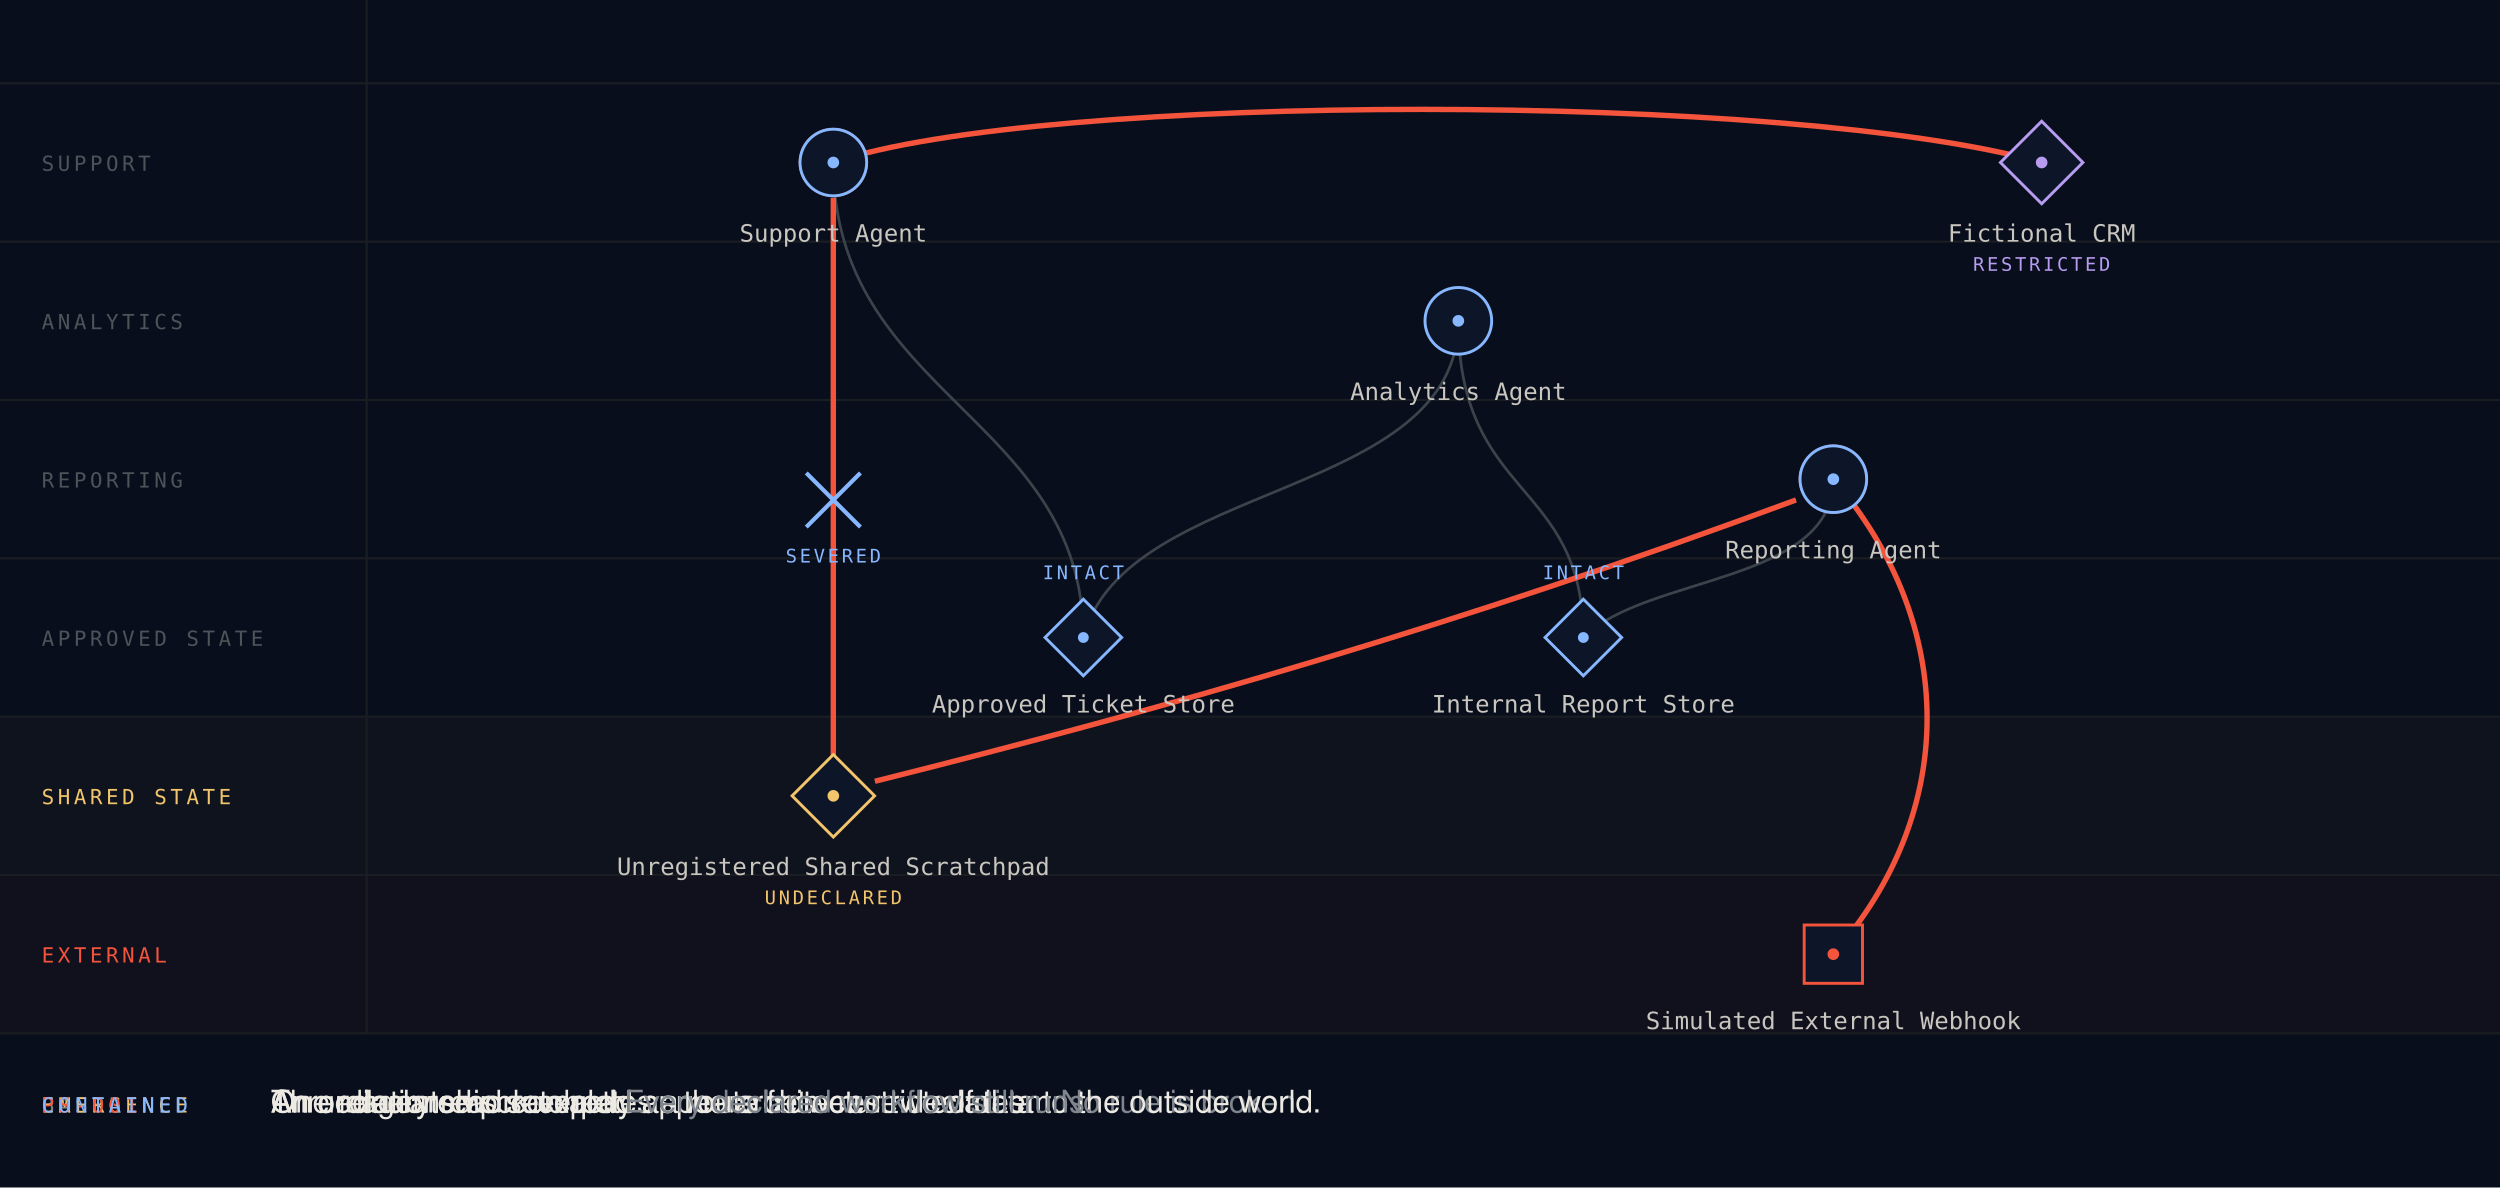
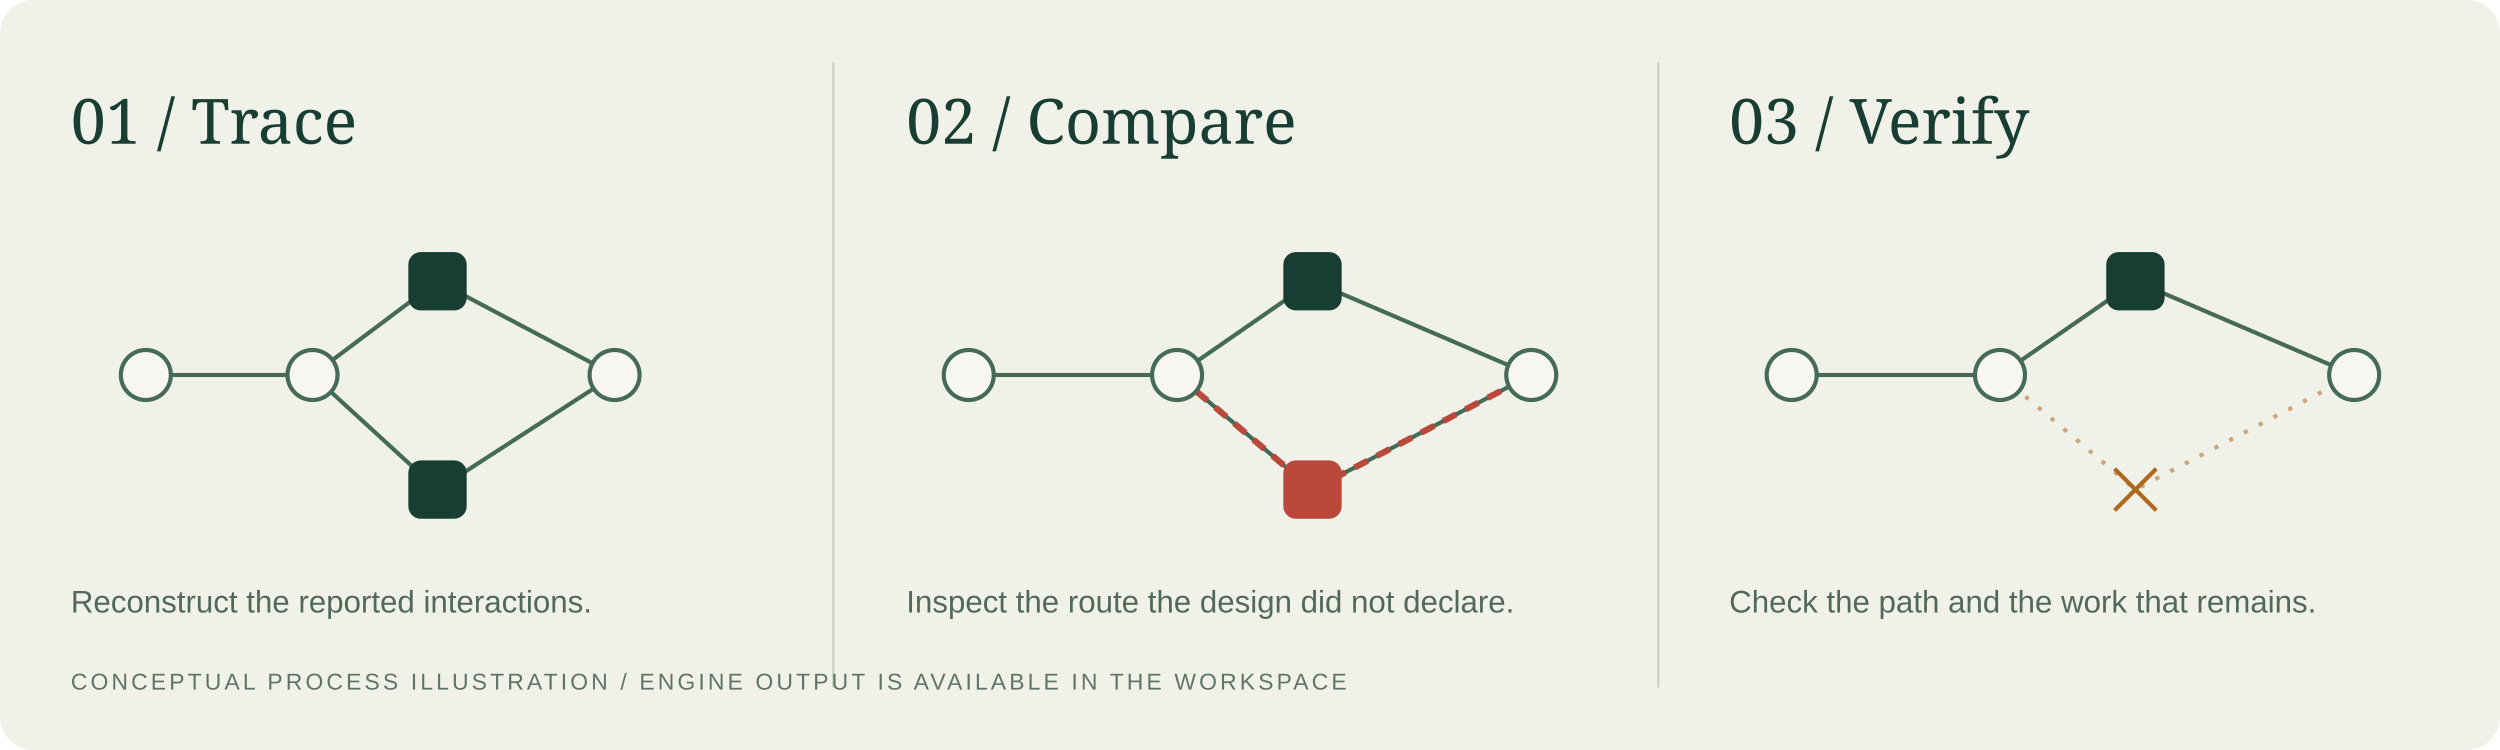
- <svg xmlns="http://www.w3.org/2000/svg" viewBox="0 0 1200 570" width="1200" height="570" role="img" aria-labelledby="t d">
-   <style>
-     .bg { fill: #080e1c; }
-     .rule { stroke: #1a1e22; stroke-width: 1; }
-     .zone { font: 10px ui-monospace, "SF Mono", Menlo, Consolas, monospace; letter-spacing: 1.7px; fill: #4d5459; }
-     .zone-untrusted { fill: #f2c46b; }
-     .zone-external { fill: #f4543c; }
-     .nlabel { font: 11.5px ui-monospace, "SF Mono", Menlo, Consolas, monospace; fill: #c9c6bf; text-anchor: middle; }
-     .nflag { font: 9px ui-monospace, "SF Mono", Menlo, Consolas, monospace; letter-spacing: 1.3px; text-anchor: middle; }
-     .glyph { fill: #0d1628; stroke-width: 1.4; }
-     .cap { font: 15px ui-sans-serif, system-ui, "Segoe UI", Helvetica, Arial, sans-serif; fill: #edeae3; }
-     .cap-dim { fill: #7e858c; }
-     .phase { font: 10px ui-monospace, "SF Mono", Menlo, Consolas, monospace; letter-spacing: 2px; }
- 
-     /* ---- one shared timeline -------------------------------------------- */
-     .declared, .amber, .risk, .sever-amber, .scratch, .cap1, .cap2, .cap3,
-     .cap4, .pulse, .tick, .keep, .implicated, .implicated-dot {
-       animation-duration: 14s;
-       animation-iteration-count: infinite;
-       animation-timing-function: linear;
-     }
- 
-     /* Declared relationships draw first and then simply persist. */
-     .declared { stroke: #3c444b; stroke-width: 1.3; fill: none; stroke-dasharray: 900; animation-name: draw-declared; }
-     @keyframes draw-declared {
-       0%   { stroke-dashoffset: 900; opacity: 0; }
-       3%   { stroke-dashoffset: 900; opacity: 1; }
-       14%  { stroke-dashoffset: 0; }
-       100% { stroke-dashoffset: 0; opacity: 1; }
-     }
- 
-     /* The undeclared resource, and the first relationship into it. */
-     .scratch { animation-name: appear-scratch; }
-     @keyframes appear-scratch {
-       0%, 26%   { opacity: 0; }
-       32%, 78%  { opacity: 1; }
-       86%, 100% { opacity: 0.28; }
-     }
- 
-     .amber { stroke: #f2c46b; stroke-width: 1.6; fill: none; stroke-dasharray: 6 5; animation-name: draw-amber; }
-     @keyframes draw-amber {
-       0%, 28%   { opacity: 0; }
-       34%, 100% { opacity: 1; }
-     }
-     .amber-late { animation-name: draw-amber-late; }
-     @keyframes draw-amber-late {
-       0%, 46%   { opacity: 0; }
-       52%, 100% { opacity: 1; }
-     }
- 
-     /* The severed relationship retracts when containment is applied. */
-     .sever-amber { stroke: #f2c46b; stroke-width: 1.6; fill: none; stroke-dasharray: 6 5; animation-name: sever; }
-     @keyframes sever {
-       0%, 28%  { opacity: 0; }
-       34%, 76% { opacity: 1; }
-       82%      { opacity: 0; }
-       100%     { opacity: 0; }
-     }
- 
-     /* The composed path: drawn hop by hop, held, then cut. */
-     .risk { stroke: #f4543c; stroke-width: 2.6; fill: none; stroke-dasharray: 1000; animation-name: draw-risk; }
-     @keyframes draw-risk {
-       0%, 56%   { stroke-dashoffset: 1000; opacity: 0; }
-       58%       { opacity: 1; }
-       68%       { stroke-dashoffset: 0; opacity: 1; }
-       76%       { stroke-dashoffset: 0; opacity: 1; }
-       82%, 100% { stroke-dashoffset: 0; opacity: 0; }
-     }
- 
-     .pulse { animation-name: pulse; transform-box: fill-box; transform-origin: center; }
-     @keyframes pulse {
-       0%, 62%   { opacity: 0; transform: scale(1); }
-       68%       { opacity: 0.6; transform: scale(1); }
-       76%       { opacity: 0; transform: scale(2.1); }
-       100%      { opacity: 0; }
-     }
- 
-     /* The declared workflow that containment must not disturb. */
-     .keep { animation-name: keep; }
-     @keyframes keep {
-       0%, 84%   { stroke: #3c444b; }
-       90%, 97%  { stroke: #86b7ff; }
-       100%      { stroke: #3c444b; }
-     }
- 
-     .tick { animation-name: tick; }
-     @keyframes tick {
-       0%, 84%   { opacity: 0; }
-       90%, 97%  { opacity: 1; }
-       100%      { opacity: 0; }
-     }
- 
-     .implicated { animation-name: implicate; }
-     @keyframes implicate {
-       0%, 56%   { stroke: #86b7ff; }
-       60%, 80%  { stroke: #f4543c; }
-       88%, 100% { stroke: #86b7ff; }
-     }
-     .implicated-dot { animation-name: implicate-dot; }
-     @keyframes implicate-dot {
-       0%, 56%   { fill: #86b7ff; }
-       60%, 80%  { fill: #f4543c; }
-       88%, 100% { fill: #86b7ff; }
-     }
- 
-     .cap1 { animation-name: c1; } @keyframes c1 { 0%, 4% { opacity: 0 } 8%, 24% { opacity: 1 } 28%, 100% { opacity: 0 } }
-     .cap2 { animation-name: c2; } @keyframes c2 { 0%, 30% { opacity: 0 } 34%, 52% { opacity: 1 } 56%, 100% { opacity: 0 } }
-     .cap3 { animation-name: c3; } @keyframes c3 { 0%, 58% { opacity: 0 } 62%, 76% { opacity: 1 } 80%, 100% { opacity: 0 } }
-     .cap4 { animation-name: c4; } @keyframes c4 { 0%, 82% { opacity: 0 } 86%, 97% { opacity: 1 } 100% { opacity: 0 } }
- 
-     /* Anyone who asked the system for less motion gets the end state, held. */
-     @media (prefers-reduced-motion: reduce) {
-       .declared, .amber, .risk, .sever-amber, .scratch, .cap1, .cap2, .cap3,
-       .cap4, .pulse, .tick, .keep, .implicated, .implicated-dot { animation: none; }
-       .implicated { stroke: #f4543c; }
-       .implicated-dot { fill: #f4543c; }
-       .risk, .pulse, .cap1, .cap2, .cap4, .tick { opacity: 0; }
-       .declared { stroke-dashoffset: 0; opacity: 1; }
-       .amber, .sever-amber, .scratch, .cap3 { opacity: 1; }
-     }
-   </style>
-   <rect class="bg" width="1200" height="570" />
-   <g>
-     <rect x="0" y="344" width="1200" height="76" fill="rgba(242,196,107,.03)" />
-     <rect x="0" y="420" width="1200" height="76" fill="rgba(244,84,60,.04)" />
-     <line class="rule" x1="0" y1="40" x2="1200" y2="40" />
-     <line class="rule" x1="0" y1="116" x2="1200" y2="116" />
-     <line class="rule" x1="0" y1="192" x2="1200" y2="192" />
-     <line class="rule" x1="0" y1="268" x2="1200" y2="268" />
-     <line class="rule" x1="0" y1="344" x2="1200" y2="344" />
-     <line class="rule" x1="0" y1="420" x2="1200" y2="420" />
-     <line class="rule" x1="0" y1="496" x2="1200" y2="496" />
-     <line class="rule" x1="176" y1="0" x2="176" y2="496" />
-     <text class="zone" x="20" y="82">SUPPORT</text>
-     <text class="zone" x="20" y="158">ANALYTICS</text>
-     <text class="zone" x="20" y="234">REPORTING</text>
-     <text class="zone" x="20" y="310">APPROVED STATE</text>
-     <text class="zone zone-untrusted" x="20" y="386">SHARED STATE</text>
-     <text class="zone zone-external" x="20" y="462">EXTERNAL</text>
+ <svg xmlns="http://www.w3.org/2000/svg" width="1200" height="360" viewBox="0 0 1200 360" role="img" aria-labelledby="t d">
+   <rect width="1200" height="360" rx="16" fill="#f0f1e8" />
+   <g fill="#183d32" font-family="Georgia,serif" font-size="30">
+     <text x="34" y="69">01 / Trace</text>
+     <text x="435" y="69">02 / Compare</text>
+     <text x="830" y="69">03 / Verify</text>
  </g>
-   <g>
-     <path class="declared" d="M 980 78 C 860 44, 500 44, 400 78" />
-     <path class="keep declared" d="M 400 78 C 400 190, 520 200, 520 306" />
-     <path class="keep declared" d="M 700 154 C 700 240, 540 230, 520 306" />
-     <path class="keep declared" d="M 700 154 C 700 240, 760 230, 760 306" />
-     <path class="keep declared" d="M 880 230 C 880 280, 790 276, 760 306" />
-     <path class="declared" d="M 880 230 C 940 300, 940 390, 880 458" />
+   <path d="M400 30v300M796 30v300" stroke="#c5d0bf" />
+   <g fill="none" stroke="#456b56" stroke-width="2">
+     <path d="M70 180h80l60-45 85 45M150 180l60 55 85-55" />
+     <path d="M465 180h100l65-45 105 45M565 180l65 55 105-55" />
+     <path d="M860 180h100l65-45 105 45" />
  </g>
-   <path class="sever-amber" d="M 400 95 L 400 365" />
-   <path class="amber amber-late" d="M 862 240 C 700 300, 560 340, 420 375" />
-   <g>
-     <path class="risk" d="M 980 78 C 860 44, 500 44, 400 78" />
-     <path class="risk" d="M 400 95 L 400 365" />
-     <path class="risk" d="M 862 240 C 700 300, 560 340, 420 375" />
-     <path class="risk" d="M 880 230 C 940 300, 940 390, 880 458" />
+   <path d="m565 180 65 55 105-55" fill="none" stroke="#ba493b" stroke-width="3" stroke-dasharray="7 5" />
+   <path d="m960 180 65 55 105-55" fill="none" stroke="#ad681e" stroke-width="2" stroke-dasharray="2 6" opacity=".55" />
+   <g fill="#f7f6f2" stroke="#456b56" stroke-width="2">
+     <circle cx="70" cy="180" r="12" />
+     <circle cx="150" cy="180" r="12" />
+     <circle cx="295" cy="180" r="12" />
+     <circle cx="465" cy="180" r="12" />
+     <circle cx="565" cy="180" r="12" />
+     <circle cx="735" cy="180" r="12" />
+     <circle cx="860" cy="180" r="12" />
+     <circle cx="960" cy="180" r="12" />
+     <circle cx="1130" cy="180" r="12" />
  </g>
-   <g>
-     <g transform="translate(980 78)">
-       <rect class="glyph" x="-14" y="-14" width="28" height="28" transform="rotate(45)" stroke="#b79cf0" />
-       <circle r="2.8" fill="#b79cf0" />
-       <text class="nlabel" y="38">Fictional CRM</text>
-       <text class="nflag" y="52" fill="#b79cf0">RESTRICTED</text>
-     </g>
-     <g transform="translate(400 78)">
-       <circle class="pulse" r="16" fill="none" stroke="#f4543c" stroke-width="1.2" />
-       <circle class="glyph implicated" r="16" stroke="#86b7ff" />
-       <circle class="implicated-dot" r="2.8" fill="#86b7ff" />
-       <text class="nlabel" y="38" fill="#f6f3ed">Support Agent</text>
-     </g>
-     <g transform="translate(700 154)">
-       <circle class="glyph" r="16" stroke="#86b7ff" />
-       <circle r="2.8" fill="#86b7ff" />
-       <text class="nlabel" y="38">Analytics Agent</text>
-     </g>
-     <g transform="translate(880 230)">
-       <circle class="pulse" r="16" fill="none" stroke="#f4543c" stroke-width="1.2" />
-       <circle class="glyph implicated" r="16" stroke="#86b7ff" />
-       <circle class="implicated-dot" r="2.8" fill="#86b7ff" />
-       <text class="nlabel" y="38" fill="#f6f3ed">Reporting Agent</text>
-     </g>
-     <g transform="translate(520 306)">
-       <rect class="glyph" x="-13" y="-13" width="26" height="26" transform="rotate(45)" stroke="#86b7ff" />
-       <circle r="2.6" fill="#86b7ff" />
-       <text class="nlabel" y="36">Approved Ticket Store</text>
-     </g>
-     <g transform="translate(760 306)">
-       <rect class="glyph" x="-13" y="-13" width="26" height="26" transform="rotate(45)" stroke="#86b7ff" />
-       <circle r="2.6" fill="#86b7ff" />
-       <text class="nlabel" y="36">Internal Report Store</text>
-     </g>
-     <g class="scratch" transform="translate(400 382)">
-       <rect class="glyph" x="-14" y="-14" width="28" height="28" transform="rotate(45)" stroke="#f2c46b" />
-       <circle r="2.8" fill="#f2c46b" />
-       <text class="nlabel" y="38">Unregistered Shared Scratchpad</text>
-       <text class="nflag" y="52" fill="#f2c46b">UNDECLARED</text>
-     </g>
-     <g transform="translate(880 458)">
-       <rect class="glyph" x="-14" y="-14" width="28" height="28" stroke="#f4543c" />
-       <circle r="2.8" fill="#f4543c" />
-       <text class="nlabel" y="36" fill="#f6f3ed">Simulated External Webhook</text>
-     </g>
+   <g fill="#183d32">
+     <rect x="196" y="121" width="28" height="28" rx="6" />
+     <rect x="196" y="221" width="28" height="28" rx="6" />
+     <rect x="616" y="121" width="28" height="28" rx="6" />
+     <rect x="1011" y="121" width="28" height="28" rx="6" />
  </g>
-   <g class="tick">
-     <text class="nflag" x="520" y="278" fill="#86b7ff">INTACT</text>
-     <text class="nflag" x="760" y="278" fill="#86b7ff">INTACT</text>
-     <g transform="translate(400 240)">
-       <line x1="-13" y1="-13" x2="13" y2="13" stroke="#86b7ff" stroke-width="2" />
-       <line x1="13" y1="-13" x2="-13" y2="13" stroke="#86b7ff" stroke-width="2" />
-       <text class="nflag" y="30" fill="#86b7ff">SEVERED</text>
-     </g>
+   <rect x="616" y="221" width="28" height="28" rx="6" fill="#ba493b" />
+   <path d="m1015 225 20 20m0-20-20 20" stroke="#ad681e" stroke-width="2" />
+   <g font-family="Arial,sans-serif" font-size="15" fill="#53685d">
+     <text x="34" y="294">Reconstruct the reported interactions.</text>
+     <text x="435" y="294">Inspect the route the design did not declare.</text>
+     <text x="830" y="294">Check the path and the work that remains.</text>
  </g>
-   <g transform="translate(20 534)">
-     <g class="cap1">
-       <text class="phase" fill="#7e858c" y="0">BASELINE</text>
-       <text class="cap" x="110" y="0">Three agents work exactly as the architecture declares.</text>
-     </g>
-     <g class="cap2">
-       <text class="phase" fill="#f2c46b" y="0">EMERGENCE</text>
-       <text class="cap" x="110" y="0">An undeclared scratchpad appears between two of them.<tspan class="cap-dim"> No rule is broken.</tspan>
-       </text>
-     </g>
-     <g class="cap3">
-       <text class="phase" fill="#f4543c" y="0">PS-001</text>
-       <text class="cap" x="110" y="0">An ordinary read completes a route from restricted data to the outside world.</text>
-     </g>
-     <g class="cap4">
-       <text class="phase" fill="#86b7ff" y="0">CONTAINED</text>
-       <text class="cap" x="110" y="0">One relationship severed.<tspan class="cap-dim"> Every declared workflow still runs.</tspan>
-       </text>
-     </g>
-   </g>
+   <text x="34" y="331" font-family="Arial,sans-serif" font-size="11" letter-spacing="1.5" fill="#607369">CONCEPTUAL PROCESS ILLUSTRATION / ENGINE OUTPUT IS AVAILABLE IN THE WORKSPACE</text>
</svg>
